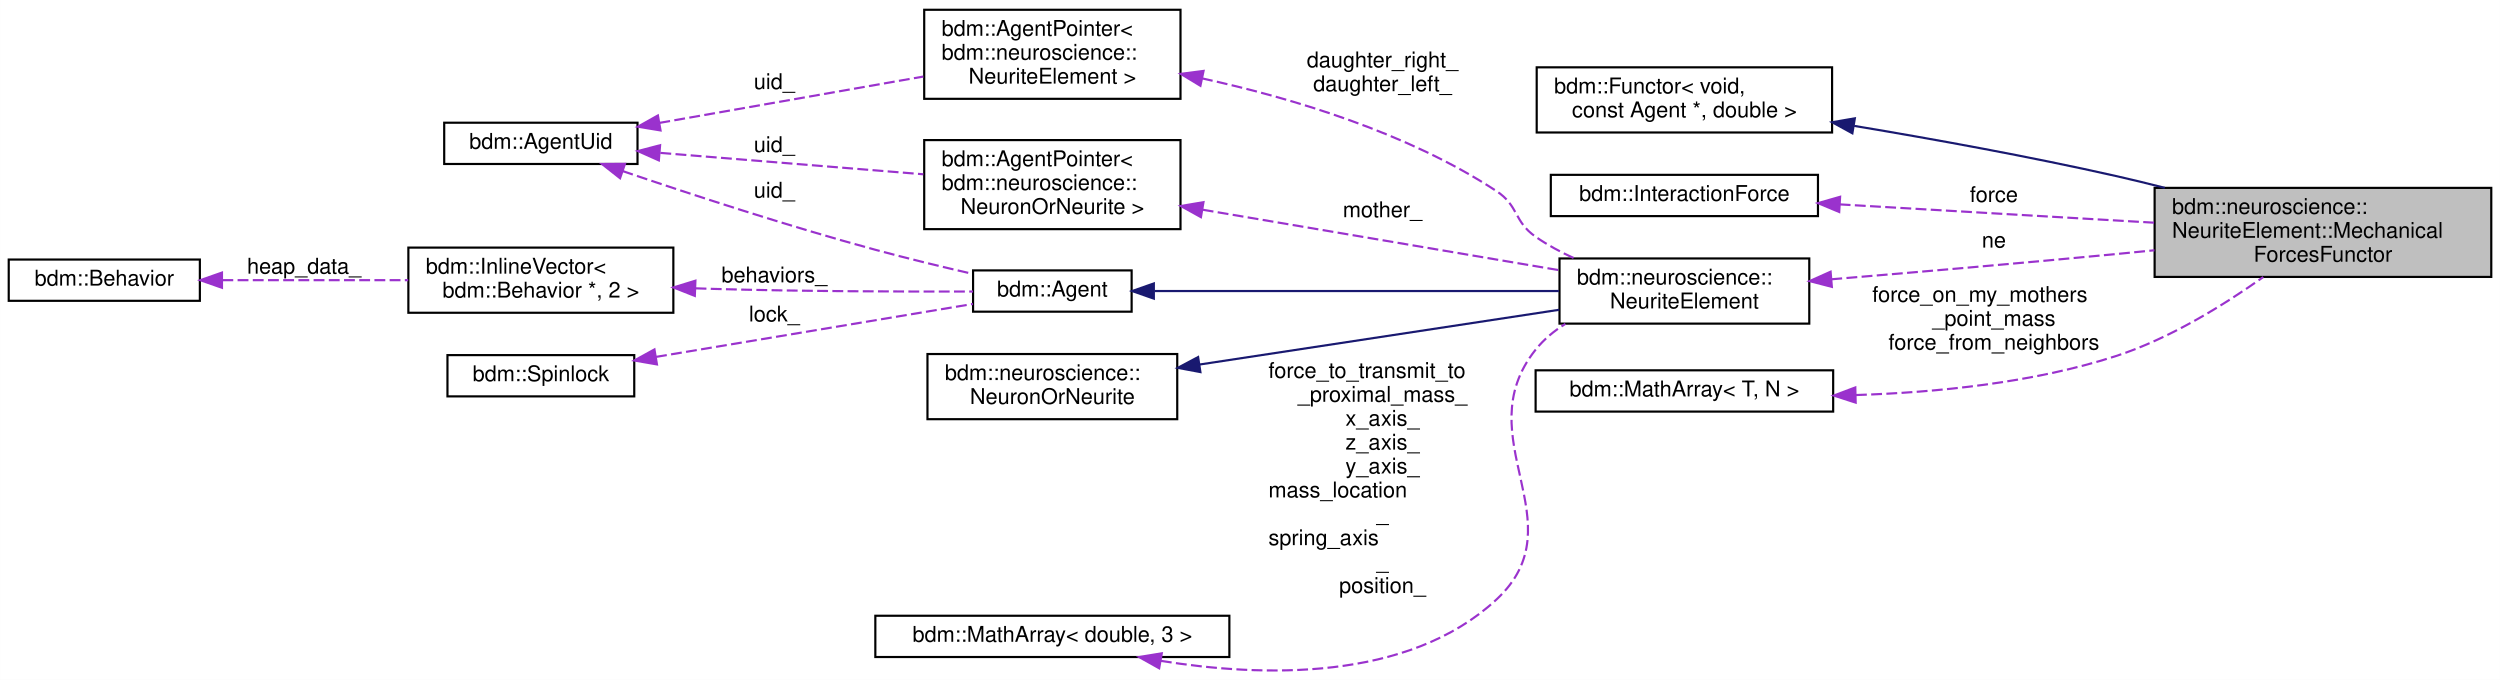
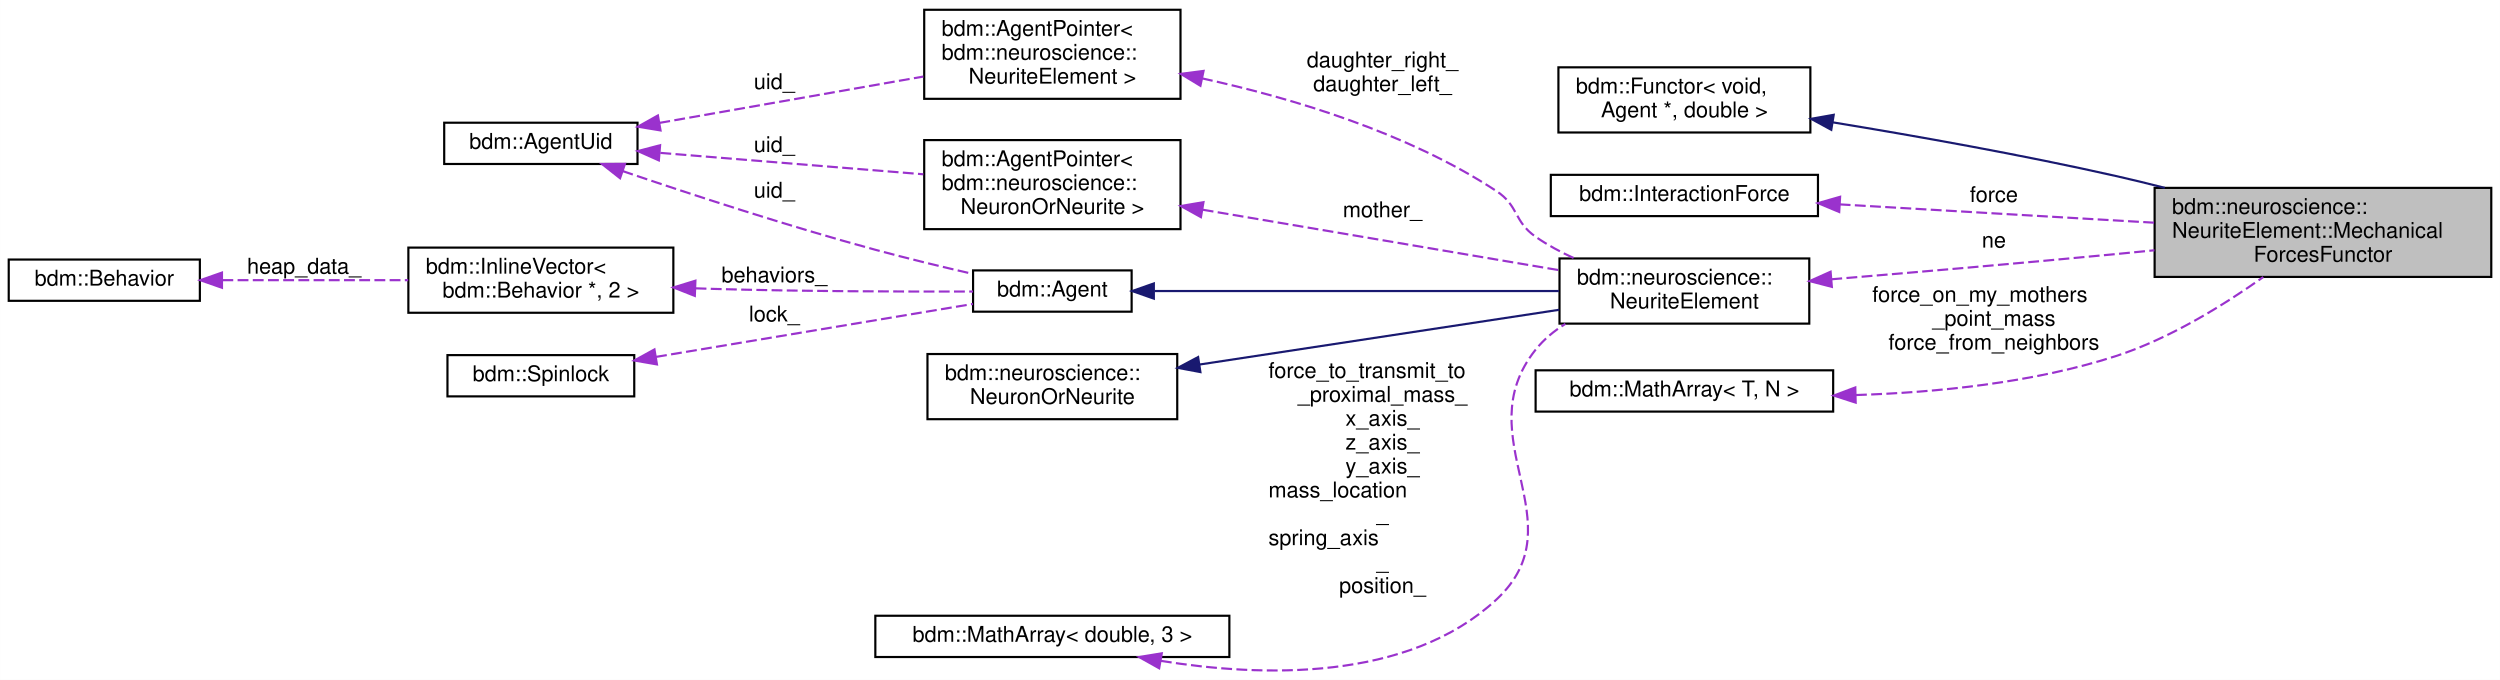
<svg xmlns="http://www.w3.org/2000/svg" xmlns:xlink="http://www.w3.org/1999/xlink" width="1151pt" height="313pt" viewBox="0.00 0.00 1151.00 313.01">
  <g id="graph0" class="graph" transform="scale(1 1) rotate(0) translate(4 309.01)">
    <polygon fill="white" stroke="transparent" points="-4,4 -4,-309.01 1147,-309.01 1147,4 -4,4" />
    <g id="node1" class="node">
      <g id="a_node1">
        <a xlink:title=" ">
          <polygon fill="#bfbfbf" stroke="black" points="988,-181.51 988,-222.51 1143,-222.51 1143,-181.51 988,-181.51" />
          <text text-anchor="start" x="996" y="-210.51" font-family="Helvetica,sans-Serif" font-size="10.00">bdm::neuroscience::</text>
          <text text-anchor="start" x="996" y="-199.51" font-family="Helvetica,sans-Serif" font-size="10.00">NeuriteElement::Mechanical</text>
          <text text-anchor="middle" x="1065.5" y="-188.51" font-family="Helvetica,sans-Serif" font-size="10.00">ForcesFunctor</text>
        </a>
      </g>
    </g>
    <g id="node2" class="node">
      <g id="a_node2">
        <a xlink:href="classbdm_1_1Functor.html" target="_top" xlink:title=" ">
-           <polygon fill="white" stroke="black" points="703.5,-248.01 703.5,-278.01 839.5,-278.01 839.5,-248.01 703.5,-248.01" />
-           <text text-anchor="start" x="711.5" y="-266.01" font-family="Helvetica,sans-Serif" font-size="10.00">bdm::Functor&lt; void,</text>
-           <text text-anchor="middle" x="771.5" y="-255.01" font-family="Helvetica,sans-Serif" font-size="10.00"> const Agent *, double &gt;</text>
+           <polygon fill="white" stroke="black" points="713.5,-248.01 713.5,-278.01 829.5,-278.01 829.5,-248.01 713.5,-248.01" />
+           <text text-anchor="start" x="721.5" y="-266.01" font-family="Helvetica,sans-Serif" font-size="10.00">bdm::Functor&lt; void,</text>
+           <text text-anchor="middle" x="771.5" y="-255.01" font-family="Helvetica,sans-Serif" font-size="10.00"> Agent *, double &gt;</text>
        </a>
      </g>
    </g>
    <g id="edge1" class="edge">
-       <path fill="none" stroke="midnightblue" d="M849.66,-251.05C886.29,-244.94 930.57,-236.91 970,-228.01 977.39,-226.35 985.06,-224.47 992.7,-222.52" />
-       <polygon fill="midnightblue" stroke="midnightblue" points="848.84,-247.64 839.54,-252.72 849.98,-254.54 848.84,-247.64" />
+       <path fill="none" stroke="midnightblue" d="M839.84,-252.68C878.16,-246.39 926.97,-237.72 970,-228.01 977.39,-226.35 985.06,-224.47 992.7,-222.52" />
+       <polygon fill="midnightblue" stroke="midnightblue" points="839.13,-249.24 829.82,-254.3 840.25,-256.15 839.13,-249.24" />
    </g>
    <g id="node3" class="node">
      <g id="a_node3">
        <a xlink:href="classbdm_1_1InteractionForce.html" target="_top" xlink:title=" ">
          <polygon fill="white" stroke="black" points="710,-209.51 710,-228.51 833,-228.51 833,-209.51 710,-209.51" />
          <text text-anchor="middle" x="771.5" y="-216.51" font-family="Helvetica,sans-Serif" font-size="10.00">bdm::InteractionForce</text>
        </a>
      </g>
    </g>
    <g id="edge2" class="edge">
      <path fill="none" stroke="#9a32cd" stroke-dasharray="5,2" d="M842.99,-214.91C886.78,-212.36 943.05,-209.08 987.93,-206.47" />
      <polygon fill="#9a32cd" stroke="#9a32cd" points="842.78,-211.41 833,-215.49 843.19,-218.4 842.78,-211.41" />
      <text text-anchor="middle" x="914" y="-216.01" font-family="Helvetica,sans-Serif" font-size="10.00"> force</text>
    </g>
    <g id="node4" class="node">
      <g id="a_node4">
        <a xlink:href="classbdm_1_1neuroscience_1_1NeuriteElement.html" target="_top" xlink:title=" ">
          <polygon fill="white" stroke="black" points="714,-160.01 714,-190.01 829,-190.01 829,-160.01 714,-160.01" />
          <text text-anchor="start" x="722" y="-178.01" font-family="Helvetica,sans-Serif" font-size="10.00">bdm::neuroscience::</text>
          <text text-anchor="middle" x="771.5" y="-167.01" font-family="Helvetica,sans-Serif" font-size="10.00">NeuriteElement</text>
        </a>
      </g>
    </g>
    <g id="edge3" class="edge">
      <path fill="none" stroke="#9a32cd" stroke-dasharray="5,2" d="M839.14,-180.42C877.44,-183.61 926.45,-187.83 970,-192.01 975.83,-192.57 981.86,-193.17 987.92,-193.78" />
      <polygon fill="#9a32cd" stroke="#9a32cd" points="839.4,-176.93 829.14,-179.59 838.82,-183.91 839.4,-176.93" />
      <text text-anchor="middle" x="914" y="-195.01" font-family="Helvetica,sans-Serif" font-size="10.00"> ne</text>
    </g>
    <g id="node5" class="node">
      <g id="a_node5">
        <a xlink:href="classbdm_1_1Agent.html" target="_top" xlink:title="Contains code required by all agents.">
          <polygon fill="white" stroke="black" points="444,-165.51 444,-184.51 517,-184.51 517,-165.51 444,-165.51" />
          <text text-anchor="middle" x="480.5" y="-172.51" font-family="Helvetica,sans-Serif" font-size="10.00">bdm::Agent</text>
        </a>
      </g>
    </g>
    <g id="edge4" class="edge">
      <path fill="none" stroke="midnightblue" d="M527.53,-175.01C578.07,-175.01 659.28,-175.01 713.73,-175.01" />
      <polygon fill="midnightblue" stroke="midnightblue" points="527.23,-171.51 517.23,-175.01 527.23,-178.51 527.23,-171.51" />
    </g>
    <g id="node6" class="node">
      <g id="a_node6">
        <a xlink:href="classbdm_1_1AgentUid.html" target="_top" xlink:title=" ">
          <polygon fill="white" stroke="black" points="200.5,-233.51 200.5,-252.51 289.5,-252.51 289.5,-233.51 200.5,-233.51" />
          <text text-anchor="middle" x="245" y="-240.51" font-family="Helvetica,sans-Serif" font-size="10.00">bdm::AgentUid</text>
        </a>
      </g>
    </g>
    <g id="edge5" class="edge">
      <path fill="none" stroke="#9a32cd" stroke-dasharray="5,2" d="M282.61,-230.26C313.43,-219.77 358.8,-204.91 399,-194.01 413.55,-190.07 429.71,-186.16 443.71,-182.93" />
      <polygon fill="#9a32cd" stroke="#9a32cd" points="281.47,-226.95 273.14,-233.5 283.73,-233.57 281.47,-226.95" />
      <text text-anchor="middle" x="352.5" y="-218.01" font-family="Helvetica,sans-Serif" font-size="10.00"> uid_</text>
    </g>
    <g id="node12" class="node">
      <g id="a_node12">
        <a xlink:href="classbdm_1_1AgentPointer.html" target="_top" xlink:title=" ">
          <polygon fill="white" stroke="black" points="421.5,-263.51 421.5,-304.51 539.5,-304.51 539.5,-263.51 421.5,-263.51" />
          <text text-anchor="start" x="429.5" y="-292.51" font-family="Helvetica,sans-Serif" font-size="10.00">bdm::AgentPointer&lt;</text>
          <text text-anchor="start" x="429.5" y="-281.51" font-family="Helvetica,sans-Serif" font-size="10.00"> bdm::neuroscience::</text>
          <text text-anchor="middle" x="480.5" y="-270.51" font-family="Helvetica,sans-Serif" font-size="10.00">NeuriteElement &gt;</text>
        </a>
      </g>
    </g>
    <g id="edge12" class="edge">
      <path fill="none" stroke="#9a32cd" stroke-dasharray="5,2" d="M299.55,-252.42C335.85,-258.79 383.81,-267.21 421.08,-273.76" />
      <polygon fill="#9a32cd" stroke="#9a32cd" points="300.1,-248.96 289.65,-250.68 298.89,-255.85 300.1,-248.96" />
      <text text-anchor="middle" x="352.5" y="-268.01" font-family="Helvetica,sans-Serif" font-size="10.00"> uid_</text>
    </g>
    <g id="node13" class="node">
      <g id="a_node13">
        <a xlink:href="classbdm_1_1AgentPointer.html" target="_top" xlink:title=" ">
          <polygon fill="white" stroke="black" points="421.5,-203.51 421.5,-244.51 539.5,-244.51 539.5,-203.51 421.5,-203.51" />
          <text text-anchor="start" x="429.5" y="-232.51" font-family="Helvetica,sans-Serif" font-size="10.00">bdm::AgentPointer&lt;</text>
          <text text-anchor="start" x="429.5" y="-221.51" font-family="Helvetica,sans-Serif" font-size="10.00"> bdm::neuroscience::</text>
          <text text-anchor="middle" x="480.5" y="-210.51" font-family="Helvetica,sans-Serif" font-size="10.00">NeuronOrNeurite &gt;</text>
        </a>
      </g>
    </g>
    <g id="edge14" class="edge">
      <path fill="none" stroke="#9a32cd" stroke-dasharray="5,2" d="M300.02,-238.62C336.26,-235.67 383.97,-231.79 421.08,-228.77" />
      <polygon fill="#9a32cd" stroke="#9a32cd" points="299.33,-235.16 289.65,-239.46 299.9,-242.14 299.33,-235.16" />
      <text text-anchor="middle" x="352.5" y="-239.01" font-family="Helvetica,sans-Serif" font-size="10.00"> uid_</text>
    </g>
    <g id="node7" class="node">
      <g id="a_node7">
        <a xlink:href="classbdm_1_1InlineVector.html" target="_top" xlink:title=" ">
          <polygon fill="white" stroke="black" points="184,-165.01 184,-195.01 306,-195.01 306,-165.01 184,-165.01" />
          <text text-anchor="start" x="192" y="-183.01" font-family="Helvetica,sans-Serif" font-size="10.00">bdm::InlineVector&lt;</text>
          <text text-anchor="middle" x="245" y="-172.01" font-family="Helvetica,sans-Serif" font-size="10.00"> bdm::Behavior *, 2 &gt;</text>
        </a>
      </g>
    </g>
    <g id="edge6" class="edge">
      <path fill="none" stroke="#9a32cd" stroke-dasharray="5,2" d="M316.23,-176.26C318.85,-176.17 321.45,-176.09 324,-176.01 365.15,-174.83 412.46,-174.7 443.98,-174.79" />
      <polygon fill="#9a32cd" stroke="#9a32cd" points="315.89,-172.77 306.03,-176.66 316.16,-179.77 315.89,-172.77" />
      <text text-anchor="middle" x="352.5" y="-179.01" font-family="Helvetica,sans-Serif" font-size="10.00"> behaviors_</text>
    </g>
    <g id="node8" class="node">
      <g id="a_node8">
        <a xlink:href="classbdm_1_1Behavior.html" target="_top" xlink:title=" ">
          <polygon fill="white" stroke="black" points="0,-170.51 0,-189.51 88,-189.51 88,-170.51 0,-170.51" />
          <text text-anchor="middle" x="44" y="-177.51" font-family="Helvetica,sans-Serif" font-size="10.00">bdm::Behavior</text>
        </a>
      </g>
    </g>
    <g id="edge7" class="edge">
      <path fill="none" stroke="#9a32cd" stroke-dasharray="5,2" d="M98.37,-180.01C124.75,-180.01 156.68,-180.01 183.92,-180.01" />
      <polygon fill="#9a32cd" stroke="#9a32cd" points="98.18,-176.51 88.18,-180.01 98.18,-183.51 98.18,-176.51" />
      <text text-anchor="middle" x="136" y="-183.01" font-family="Helvetica,sans-Serif" font-size="10.00"> heap_data_</text>
    </g>
    <g id="node9" class="node">
      <g id="a_node9">
        <a xlink:href="classbdm_1_1Spinlock.html" target="_top" xlink:title=" ">
          <polygon fill="white" stroke="black" points="202,-126.51 202,-145.51 288,-145.51 288,-126.51 202,-126.51" />
          <text text-anchor="middle" x="245" y="-133.51" font-family="Helvetica,sans-Serif" font-size="10.00">bdm::Spinlock</text>
        </a>
      </g>
    </g>
    <g id="edge8" class="edge">
      <path fill="none" stroke="#9a32cd" stroke-dasharray="5,2" d="M298.04,-144.7C342.43,-152.12 405.07,-162.58 443.93,-169.07" />
      <polygon fill="#9a32cd" stroke="#9a32cd" points="298.45,-141.23 288.01,-143.03 297.3,-148.13 298.45,-141.23" />
      <text text-anchor="middle" x="352.5" y="-161.01" font-family="Helvetica,sans-Serif" font-size="10.00"> lock_</text>
    </g>
    <g id="node10" class="node">
      <g id="a_node10">
        <a xlink:href="classbdm_1_1neuroscience_1_1NeuronOrNeurite.html" target="_top" xlink:title=" ">
          <polygon fill="white" stroke="black" points="423,-116.01 423,-146.01 538,-146.01 538,-116.01 423,-116.01" />
          <text text-anchor="start" x="431" y="-134.01" font-family="Helvetica,sans-Serif" font-size="10.00">bdm::neuroscience::</text>
          <text text-anchor="middle" x="480.5" y="-123.01" font-family="Helvetica,sans-Serif" font-size="10.00">NeuronOrNeurite</text>
        </a>
      </g>
    </g>
    <g id="edge9" class="edge">
      <path fill="none" stroke="midnightblue" d="M548.35,-141.19C598.5,-148.83 666.39,-159.16 713.88,-166.39" />
      <polygon fill="midnightblue" stroke="midnightblue" points="548.67,-137.7 538.25,-139.65 547.61,-144.62 548.67,-137.7" />
    </g>
    <g id="node11" class="node">
      <g id="a_node11">
        <a xlink:href="classbdm_1_1MathArray.html" target="_top" xlink:title=" ">
          <polygon fill="white" stroke="black" points="399,-6.51 399,-25.51 562,-25.51 562,-6.51 399,-6.51" />
          <text text-anchor="middle" x="480.5" y="-13.51" font-family="Helvetica,sans-Serif" font-size="10.00">bdm::MathArray&lt; double, 3 &gt;</text>
        </a>
      </g>
    </g>
    <g id="edge10" class="edge">
      <path fill="none" stroke="#9a32cd" stroke-dasharray="5,2" d="M530.47,-4.74C576.45,2.69 644.1,5.05 685,-33.01 722.87,-68.25 670.76,-107.55 703,-148.01 706.78,-152.75 711.51,-156.66 716.71,-159.89" />
      <polygon fill="#9a32cd" stroke="#9a32cd" points="529.68,-1.33 520.43,-6.5 530.89,-8.22 529.68,-1.33" />
      <text text-anchor="start" x="580" y="-135.01" font-family="Helvetica,sans-Serif" font-size="10.00"> force_to_transmit_to</text>
      <text text-anchor="middle" x="632.5" y="-124.01" font-family="Helvetica,sans-Serif" font-size="10.00">_proximal_mass_</text>
      <text text-anchor="middle" x="632.5" y="-113.01" font-family="Helvetica,sans-Serif" font-size="10.00">x_axis_</text>
      <text text-anchor="middle" x="632.5" y="-102.01" font-family="Helvetica,sans-Serif" font-size="10.00">z_axis_</text>
      <text text-anchor="middle" x="632.5" y="-91.01" font-family="Helvetica,sans-Serif" font-size="10.00">y_axis_</text>
      <text text-anchor="start" x="580" y="-80.01" font-family="Helvetica,sans-Serif" font-size="10.00">mass_location</text>
      <text text-anchor="middle" x="632.5" y="-69.01" font-family="Helvetica,sans-Serif" font-size="10.00">_</text>
      <text text-anchor="start" x="580" y="-58.01" font-family="Helvetica,sans-Serif" font-size="10.00">spring_axis</text>
      <text text-anchor="middle" x="632.5" y="-47.01" font-family="Helvetica,sans-Serif" font-size="10.00">_</text>
      <text text-anchor="middle" x="632.5" y="-36.01" font-family="Helvetica,sans-Serif" font-size="10.00">position_</text>
    </g>
    <g id="edge11" class="edge">
      <path fill="none" stroke="#9a32cd" stroke-dasharray="5,2" d="M549.4,-272.93C591.06,-263.82 644.08,-247.89 685,-221.01 695.27,-214.26 692.91,-207.04 703,-200.01 708.43,-196.23 714.51,-192.94 720.73,-190.1" />
      <polygon fill="#9a32cd" stroke="#9a32cd" points="548.67,-269.51 539.61,-275 550.12,-276.36 548.67,-269.51" />
      <text text-anchor="middle" x="632.5" y="-278.01" font-family="Helvetica,sans-Serif" font-size="10.00"> daughter_right_</text>
      <text text-anchor="middle" x="632.5" y="-267.01" font-family="Helvetica,sans-Serif" font-size="10.00">daughter_left_</text>
    </g>
    <g id="edge13" class="edge">
      <path fill="none" stroke="#9a32cd" stroke-dasharray="5,2" d="M549.72,-212.45C599.75,-203.96 666.88,-192.58 713.93,-184.6" />
      <polygon fill="#9a32cd" stroke="#9a32cd" points="548.91,-209.03 539.64,-214.16 550.08,-215.93 548.91,-209.03" />
      <text text-anchor="middle" x="632.5" y="-209.01" font-family="Helvetica,sans-Serif" font-size="10.00"> mother_</text>
    </g>
    <g id="node14" class="node">
      <g id="a_node14">
        <a xlink:href="classbdm_1_1MathArray.html" target="_top" xlink:title=" ">
          <polygon fill="white" stroke="black" points="703,-119.51 703,-138.51 840,-138.51 840,-119.51 703,-119.51" />
          <text text-anchor="middle" x="771.5" y="-126.51" font-family="Helvetica,sans-Serif" font-size="10.00">bdm::MathArray&lt; T, N &gt;</text>
        </a>
      </g>
    </g>
    <g id="edge15" class="edge">
      <path fill="none" stroke="#9a32cd" stroke-dasharray="5,2" d="M850.5,-127.13C887.49,-128.3 931.84,-132.71 970,-145.01 994.8,-153.01 1019.92,-168.59 1038.02,-181.45" />
      <polygon fill="#9a32cd" stroke="#9a32cd" points="850.36,-123.63 840.27,-126.89 850.19,-130.63 850.36,-123.63" />
      <text text-anchor="start" x="858" y="-170.01" font-family="Helvetica,sans-Serif" font-size="10.00"> force_on_my_mothers</text>
      <text text-anchor="middle" x="914" y="-159.01" font-family="Helvetica,sans-Serif" font-size="10.00">_point_mass</text>
      <text text-anchor="middle" x="914" y="-148.01" font-family="Helvetica,sans-Serif" font-size="10.00">force_from_neighbors</text>
    </g>
  </g>
</svg>
